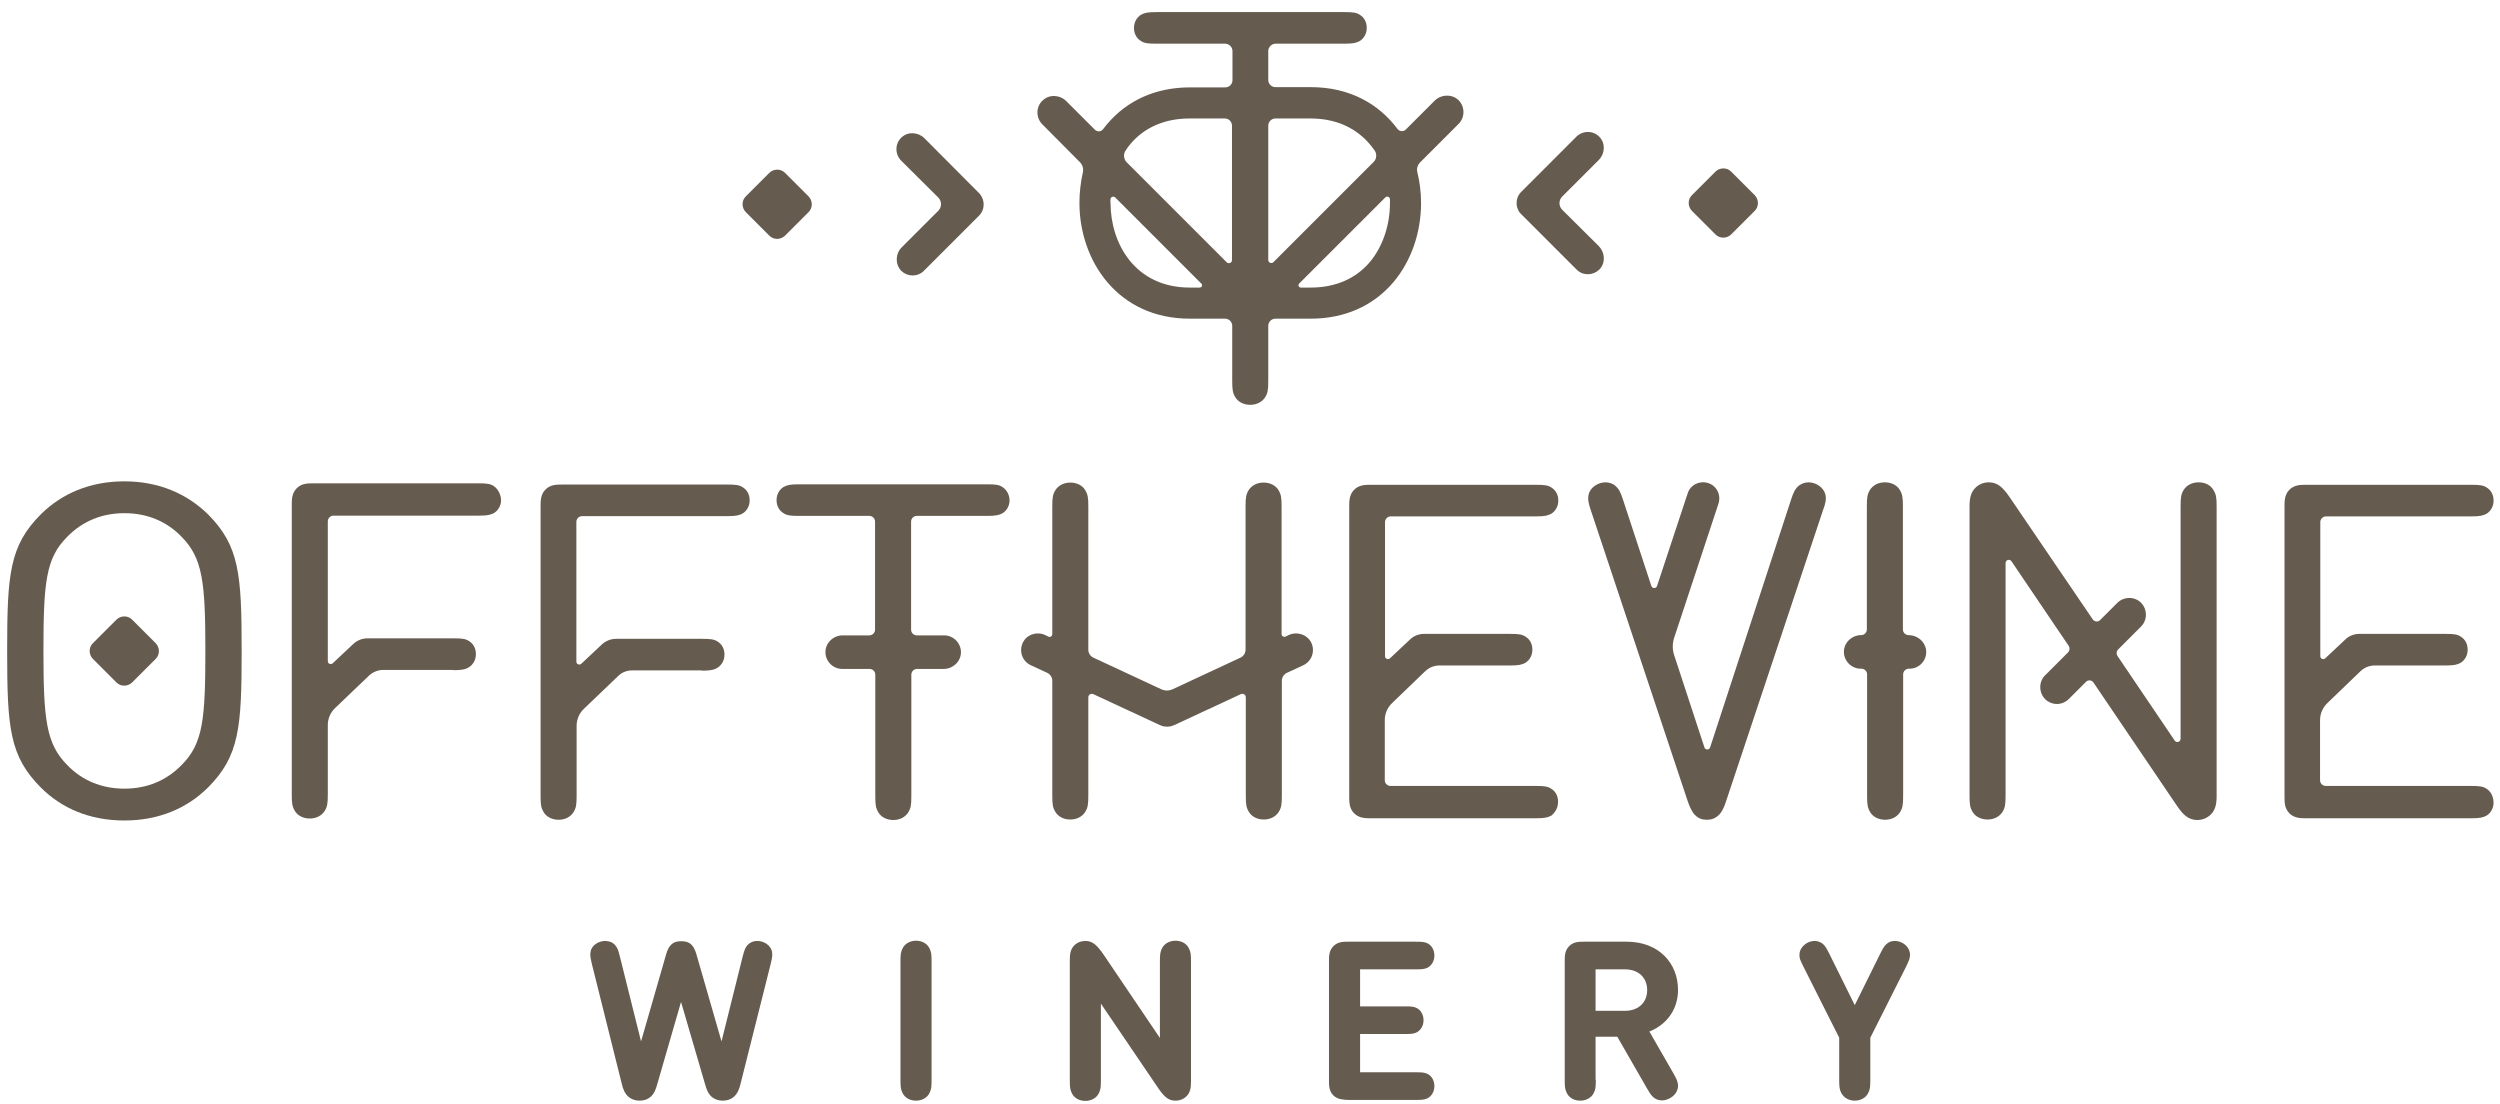
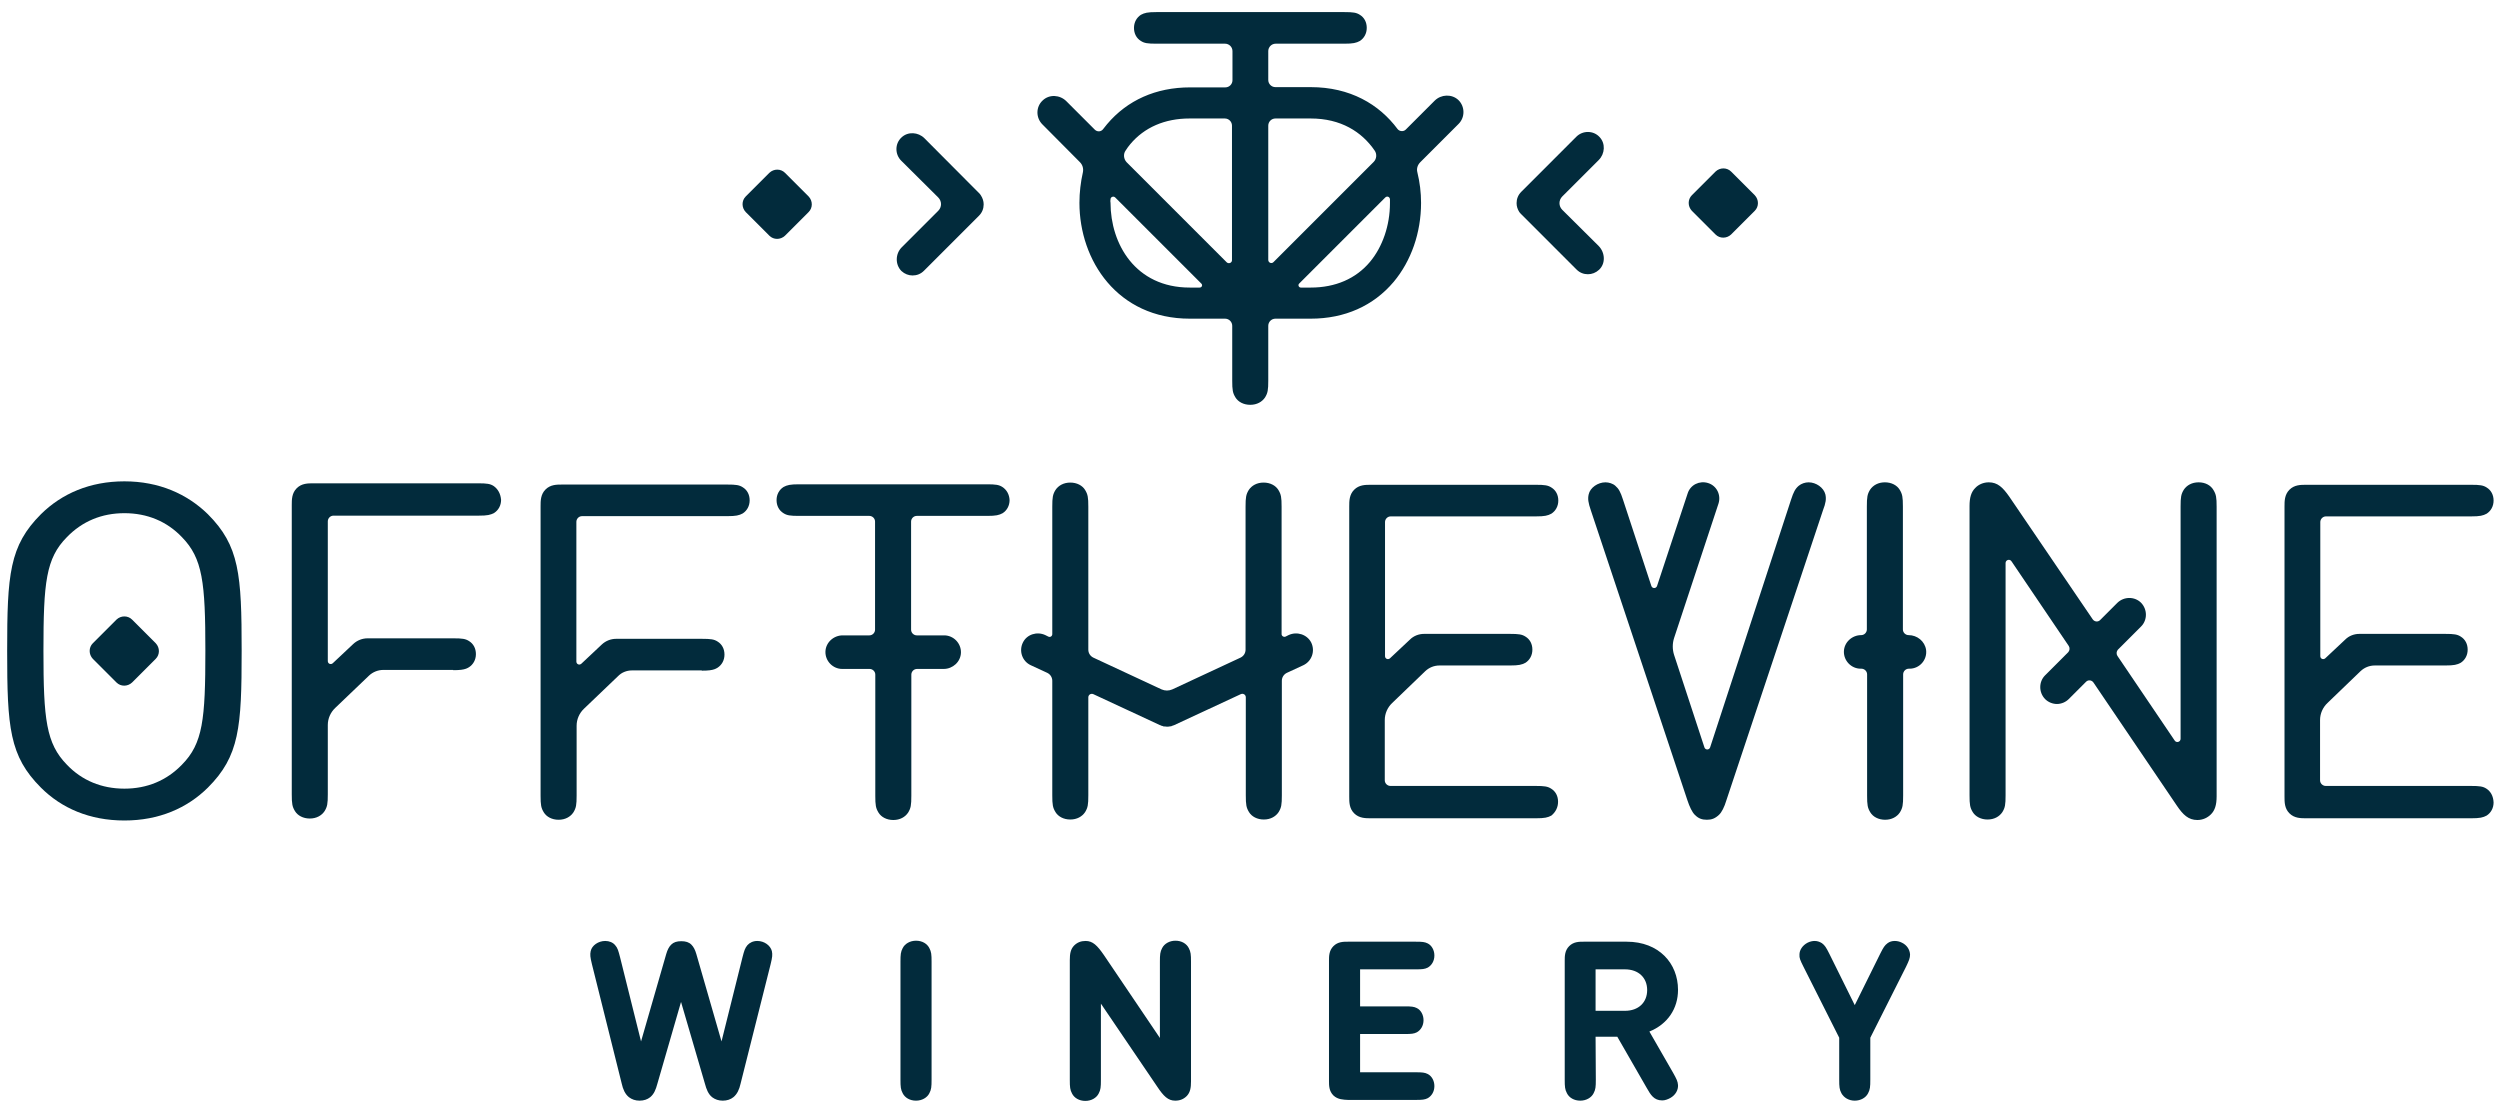
<svg xmlns="http://www.w3.org/2000/svg" version="1.1" id="Layer_1" x="0px" y="0px" viewBox="0 0 1012.8 447.2" style="enable-background:new 0 0 1012.8 447.2;" xml:space="preserve">
  <style type="text/css">
- 	.st0{fill:#655B4F;}
- 	.st1{fill:#9A7745;}
- 	.st2{fill:#373D42;stroke:#373D42;stroke-width:1.5;stroke-linecap:round;stroke-linejoin:round;stroke-miterlimit:10;}
- 	.st3{fill:#373D42;}
- 	.st4{fill:#006C87;}
+ 	.st0{fill:#022B3C;}
</style>
  <path class="st0" d="M380.1,80c1.5,1.5,1.5,3.9,0,5.4l-14.8,14.8c-2.6,2.6-2.7,7-0.1,9.6c1.3,1.2,2.9,1.8,4.5,1.8  c1.7,0,3.3-0.6,4.6-1.9l22.3-22.3c1.3-1.3,1.9-2.9,1.9-4.6c0-1.3-0.4-2.5-1.1-3.6c-0.2-0.4-0.5-0.7-0.8-1L374.5,56  c-2.5-2.5-6.7-2.8-9.3-0.3c-2.7,2.5-2.7,6.8-0.1,9.4L380.1,80z" />
  <path class="st0" d="M616.4,86.9l22.3,22.3c1.3,1.3,2.9,1.9,4.6,1.9c1.6,0,3.2-0.6,4.5-1.8c2.7-2.5,2.5-6.9-0.1-9.6L632.9,85  c-1.5-1.5-1.5-3.9,0-5.4l14.8-14.8c2.5-2.5,2.8-6.7,0.3-9.3c-2.5-2.7-6.8-2.7-9.4-0.1l-22.3,22.3c-1.3,1.3-1.9,2.9-1.9,4.6  c0,1.3,0.4,2.5,1.1,3.6C615.8,86.2,616,86.6,616.4,86.9z" />
  <path class="st0" d="M311.7,95.5c1.7,1.7,4.5,1.7,6.3,0l9.6-9.6c1.7-1.7,1.7-4.5,0-6.3L318,70c-1.7-1.7-4.5-1.7-6.3,0l-9.6,9.6  c-1.7,1.7-1.7,4.5,0,6.3L311.7,95.5z" />
-   <path class="st0" d="M50.4,195c-14,0-25.4,5-33.8,13.3C3.8,221.1,2.9,232.7,2.9,263.7c0,31,0.9,42.6,13.7,55.4  c8.3,8.3,19.7,13.3,33.8,13.3c14,0,25.4-5,33.8-13.3c12.8-12.8,13.7-24.4,13.7-55.4c0-31-0.9-42.6-13.7-55.4  C75.8,200.1,64.4,195,50.4,195z M73.7,309.8c-6.2,6.4-14.1,9.7-23.3,9.7c-9.2,0-17.2-3.3-23.3-9.7c-8.4-8.6-9.5-18.3-9.5-46.1  c0-27.8,1-37.5,9.5-46.1c6.2-6.4,14.1-9.7,23.3-9.7c9.2,0,17.2,3.3,23.3,9.7c8.4,8.6,9.5,18.3,9.5,46.1  C83.2,291.5,82.2,301.2,73.7,309.8z" />
-   <path class="st0" d="M256,271.6h28.3v0.1c2.7,0,4.1-0.2,5.2-0.6c0.4-0.2,0.8-0.3,1.2-0.6c1.7-1.1,2.8-3,2.8-5.3s-1-4.2-2.8-5.3  c-1.4-0.9-2.7-1.1-6.3-1.1h-34.8c-2.1,0-4.2,0.8-5.8,2.3l-8.3,7.8c-0.8,0.7-2,0.2-2-0.9v-56.6c0-1.2,1-2.3,2.3-2.3h58.8  c3.6,0,4.8-0.3,6.3-1.1c1.7-1.1,2.8-3,2.8-5.3c0-2.3-1-4.2-2.8-5.3c-1.4-0.9-2.7-1.1-6.3-1.1h-66.8c-2.3,0-4.8,0-6.8,2  c-2,2-2,4.6-2,6.8v117.2c0,3.8,0.2,5,1.3,6.8c1.1,1.8,3.3,3,6,3c2.7,0,4.8-1.2,6-3c1.1-1.8,1.3-3,1.3-6.8V294c0-2.6,1.1-5.1,3-6.9  l13.7-13.1C251.7,272.5,253.8,271.6,256,271.6z" />
-   <path class="st0" d="M406.1,197.3c-1.4-0.9-2.7-1.1-6.3-1.1h-76.1c-3.6,0-4.8,0.3-6.3,1.1c-1.7,1.1-2.8,3-2.8,5.3  c0,2.3,1,4.2,2.8,5.3c1.4,0.9,2.7,1.1,6.3,1.1h28.5c1.2,0,2.3,1,2.3,2.3v43.8c0,1.2-1,2.3-2.3,2.3h-10.8c-3.7,0-6.9,2.9-7,6.6  c-0.1,3.8,3,7,6.8,7h11.1c1.2,0,2.3,1,2.3,2.3v49.1c0,3.8,0.2,5,1.3,6.8c1.1,1.8,3.3,3,6,3s4.8-1.2,6-3c1.1-1.8,1.3-3,1.3-6.8v-49.1  c0-1.2,1-2.3,2.3-2.3h10.8c3.7,0,6.9-2.9,7-6.6c0.1-3.8-3-7-6.8-7h-11.1c-1.2,0-2.3-1-2.3-2.3v-43.8c0-1.2,1-2.3,2.3-2.3h28.5  c3.6,0,4.8-0.3,6.3-1.1c1.7-1.1,2.8-3,2.8-5.3C408.9,200.3,407.8,198.4,406.1,197.3z" />
-   <path class="st0" d="M631.2,324.8c0-2.3-1-4.2-2.8-5.3c-1.4-0.9-2.7-1.1-6.3-1.1h-58.8c-1.2,0-2.3-1-2.3-2.3v-24.4  c0-2.6,1.1-5.1,3-6.9l13.4-12.9c1.6-1.5,3.6-2.3,5.8-2.3h28.5c3.6,0,4.8-0.3,6.3-1.1c1.7-1.1,2.8-3,2.8-5.3c0-2.3-1-4.2-2.8-5.3  c-1.4-0.9-2.7-1.1-6.3-1.1h-34.8c-2.1,0-4.2,0.8-5.7,2.3l-8.1,7.6c-0.8,0.7-2,0.2-2-0.9v-54.3c0-1.2,1-2.3,2.3-2.3h58.8  c3.6,0,4.8-0.3,6.3-1.1c1.7-1.1,2.8-3,2.8-5.3c0-2.3-1-4.2-2.8-5.3c-1.4-0.9-2.7-1.1-6.3-1.1h-66.8c-2.3,0-4.8,0-6.8,2  c-2,2-2,4.6-2,6.8v117.5c0,2.3,0,4.8,2,6.8s4.6,2,6.8,2h66.8c3.6,0,4.8-0.3,6.3-1.1C630.2,329,631.2,327.1,631.2,324.8z" />
-   <path class="st0" d="M739.5,200.3c-0.7-2.8-3.8-4.9-6.8-4.9c-1.4,0-2.9,0.5-4,1.4c-1.4,1.2-2.1,2.5-3.1,5.6l-32.8,100.4  c-0.4,1.1-1.9,1.1-2.3,0l-12.3-37.5c-0.7-2.2-0.7-4.6,0-6.8l18-54.5c1.1-3.5-0.7-7.2-4.2-8.3c-3.5-1.1-7.2,0.7-8.3,4.2l-12.4,37.5  c-0.4,1.1-1.9,1.1-2.3,0l-11.5-35c-1-3.1-1.7-4.4-3.1-5.6c-1-0.9-2.6-1.4-4-1.4c-3,0-6.2,2.1-6.8,4.9c-0.4,1.8-0.2,3.3,0.9,6.5  l39.1,117.4c0.9,2.7,1.9,4.8,3,5.9c1.5,1.5,2.9,2,4.9,2c1.9,0,3.3-0.5,4.9-2c1.1-1,2.2-3.2,3-5.9l39.1-117.4  C739.7,203.7,739.9,202.1,739.5,200.3z" />
-   <path class="st0" d="M890.7,195.4c-2.7,0-4.8,1.2-6,3c-1.1,1.8-1.3,3-1.3,6.8v94.1c0,1.3-1.7,1.8-2.4,0.7l-23.2-34.3  c-0.5-0.8-0.4-1.8,0.2-2.5l9.4-9.4c2.6-2.6,2.6-6.9,0-9.6c-2.6-2.6-6.9-2.6-9.6,0l-7,7c-0.9,0.9-2.3,0.7-3-0.3L814,201.2  c-2.6-3.7-4.7-5.8-8.3-5.8c-2.2,0-4.2,0.9-5.5,2.3c-1.6,1.6-2.3,3.8-2.3,7.3v117.2c0,3.8,0.2,5,1.3,6.8c1.1,1.8,3.3,3,6,3  c2.7,0,4.8-1.2,6-3c1.1-1.8,1.3-3,1.3-6.8v-94.1c0-1.3,1.7-1.8,2.4-0.7l23.2,34.3c0.5,0.8,0.4,1.8-0.2,2.5l-9.4,9.4  c-2.6,2.6-2.6,6.9,0,9.6c1.3,1.3,3.1,2,4.8,2s3.5-0.7,4.8-2l7-7c0.9-0.9,2.3-0.7,3,0.3l33.8,49.9c2.5,3.7,4.7,5.8,8.3,5.8  c2.2,0,4.1-0.9,5.5-2.3c1.6-1.6,2.3-3.8,2.3-7.3V205.3c0-3.8-0.2-5-1.3-6.8C895.6,196.6,893.4,195.4,890.7,195.4z" />
-   <path class="st0" d="M200,196.9c-1.4-0.9-2.7-1.1-6.3-1.1H127c-2.3,0-4.8,0-6.8,2c-2,2-2,4.6-2,6.8v117.2c0,3.8,0.2,5,1.3,6.8  c1.1,1.8,3.3,3,6,3c2.7,0,4.8-1.2,6-3c1.1-1.8,1.3-3,1.3-6.8v-28.1c0-2.6,1.1-5.1,3-6.9l13.7-13.1c1.6-1.5,3.7-2.3,5.8-2.3h28.3v0.1  c2.7,0,4.1-0.2,5.2-0.6c0.4-0.2,0.8-0.3,1.2-0.6c1.7-1.1,2.8-3,2.8-5.3c0-2.3-1-4.2-2.8-5.3c-1.4-0.9-2.7-1.1-6.3-1.1h-34.8  c-2.1,0-4.2,0.8-5.8,2.3l-8.3,7.8c-0.8,0.7-2,0.2-2-0.9v-56.6c0-1.2,1-2.3,2.3-2.3h58.8c3.6,0,4.8-0.3,6.3-1.1  c1.7-1.1,2.8-3,2.8-5.3C202.8,200,201.7,198.1,200,196.9z" />
-   <path class="st0" d="M1007.3,319.5c-1.4-0.9-2.7-1.1-6.3-1.1h-58.8c-1.2,0-2.3-1-2.3-2.3v-24.4c0-2.6,1.1-5.1,3-6.9l13.4-12.9  c1.6-1.5,3.6-2.3,5.8-2.3h28.5c3.6,0,4.8-0.3,6.3-1.1c1.7-1.1,2.8-3,2.8-5.3c0-2.3-1-4.2-2.8-5.3c-1.4-0.9-2.7-1.1-6.3-1.1h-34.8  c-2.1,0-4.2,0.8-5.7,2.3l-8.1,7.6c-0.8,0.7-2,0.2-2-0.9v-54.3c0-1.2,1-2.3,2.3-2.3h58.8c3.6,0,4.8-0.3,6.3-1.1  c1.7-1.1,2.8-3,2.8-5.3c0-2.3-1-4.2-2.8-5.3c-1.4-0.9-2.7-1.1-6.3-1.1h-66.8c-2.3,0-4.8,0-6.8,2c-2,2-2,4.6-2,6.8v117.5  c0,2.3,0,4.8,2,6.8c2,2,4.6,2,6.8,2h66.8c3.6,0,4.8-0.3,6.3-1.1c1.7-1.1,2.8-3,2.8-5.3C1010.1,322.5,1009,320.6,1007.3,319.5z" />
-   <path class="st0" d="M522,257.3l-1.2,0.6c-0.7,0.3-1.6-0.2-1.6-1v-51.6c0-3.8-0.2-5-1.3-6.8c-1.1-1.8-3.3-3-6-3c-2.7,0-4.8,1.2-6,3  c-1.1,1.8-1.3,3-1.3,6.8v57.9c0,1.4-0.8,2.6-2,3.2l-27.7,12.9c-1.4,0.6-2.9,0.6-4.3,0l-27.7-12.9c-1.2-0.6-2-1.8-2-3.2v-57.9  c0-3.8-0.2-5-1.3-6.8c-1.1-1.8-3.3-3-6-3c-2.7,0-4.8,1.2-6,3c-1.1,1.8-1.3,3-1.3,6.8v51.6c0,0.8-0.8,1.4-1.6,1l-1.2-0.6  c-3.4-1.6-7.5-0.3-9.1,3c-1.7,3.4-0.3,7.6,3.2,9.2l6.7,3.1c1.2,0.6,2,1.8,2,3.2v46.4c0,3.8,0.2,5,1.3,6.8c1.1,1.8,3.3,3,6,3  c2.7,0,4.8-1.2,6-3c1.1-1.8,1.3-3,1.3-6.8v-39.7c0-1,1-1.7,2-1.3l27.1,12.6c0,0,0,0,0.1,0c0.1,0,0.1,0.1,0.2,0.1  c0.2,0.1,0.4,0.2,0.6,0.2c0.1,0,0.2,0,0.2,0.1c0.2,0.1,0.4,0.1,0.6,0.1c0.1,0,0.2,0,0.2,0c0.3,0,0.6,0.1,0.9,0.1l0,0c0,0,0,0,0,0  c0.3,0,0.6,0,0.9-0.1c0.1,0,0.2,0,0.2,0c0.2,0,0.4-0.1,0.6-0.1c0.1,0,0.2,0,0.2-0.1c0.2-0.1,0.4-0.1,0.6-0.2c0.1,0,0.1,0,0.2-0.1  c0,0,0,0,0.1,0l27.1-12.6c0.9-0.4,2,0.2,2,1.3v39.7c0,3.8,0.2,5,1.3,6.8c1.1,1.8,3.3,3,6,3c2.7,0,4.8-1.2,6-3c1.1-1.8,1.3-3,1.3-6.8  v-46.4c0-1.4,0.8-2.6,2-3.2l6.7-3.1c3.4-1.6,4.9-5.7,3.2-9.2C529.5,257,525.4,255.7,522,257.3z" />
+   <path class="st0" d="M50.4,195c-14,0-25.4,5-33.8,13.3C3.8,221.1,2.9,232.7,2.9,263.7s0.9,42.6,13.7,55.4  c8.3,8.3,19.7,13.3,33.8,13.3c14,0,25.4-5,33.8-13.3c12.8-12.8,13.7-24.4,13.7-55.4s-0.9-42.6-13.7-55.4  C75.8,200.1,64.4,195,50.4,195z M73.7,309.8c-6.2,6.4-14.1,9.7-23.3,9.7s-17.2-3.3-23.3-9.7c-8.4-8.6-9.5-18.3-9.5-46.1  s1-37.5,9.5-46.1c6.2-6.4,14.1-9.7,23.3-9.7s17.2,3.3,23.3,9.7c8.4,8.6,9.5,18.3,9.5,46.1S82.2,301.2,73.7,309.8z" />
+   <path class="st0" d="M256,271.6h28.3v0.1c2.7,0,4.1-0.2,5.2-0.6c0.4-0.2,0.8-0.3,1.2-0.6c1.7-1.1,2.8-3,2.8-5.3s-1-4.2-2.8-5.3  c-1.4-0.9-2.7-1.1-6.3-1.1h-34.8c-2.1,0-4.2,0.8-5.8,2.3l-8.3,7.8c-0.8,0.7-2,0.2-2-0.9v-56.6c0-1.2,1-2.3,2.3-2.3h58.8  c3.6,0,4.8-0.3,6.3-1.1c1.7-1.1,2.8-3,2.8-5.3s-1-4.2-2.8-5.3c-1.4-0.9-2.7-1.1-6.3-1.1h-66.8c-2.3,0-4.8,0-6.8,2s-2,4.6-2,6.8  v117.2c0,3.8,0.2,5,1.3,6.8s3.3,3,6,3s4.8-1.2,6-3c1.1-1.8,1.3-3,1.3-6.8V294c0-2.6,1.1-5.1,3-6.9l13.7-13.1  C251.7,272.5,253.8,271.6,256,271.6z" />
+   <path class="st0" d="M406.1,197.3c-1.4-0.9-2.7-1.1-6.3-1.1h-76.1c-3.6,0-4.8,0.3-6.3,1.1c-1.7,1.1-2.8,3-2.8,5.3s1,4.2,2.8,5.3  c1.4,0.9,2.7,1.1,6.3,1.1h28.5c1.2,0,2.3,1,2.3,2.3v43.8c0,1.2-1,2.3-2.3,2.3h-10.8c-3.7,0-6.9,2.9-7,6.6c-0.1,3.8,3,7,6.8,7h11.1  c1.2,0,2.3,1,2.3,2.3v49.1c0,3.8,0.2,5,1.3,6.8c1.1,1.8,3.3,3,6,3s4.8-1.2,6-3c1.1-1.8,1.3-3,1.3-6.8v-49.1c0-1.2,1-2.3,2.3-2.3  h10.8c3.7,0,6.9-2.9,7-6.6c0.1-3.8-3-7-6.8-7h-11.1c-1.2,0-2.3-1-2.3-2.3v-43.8c0-1.2,1-2.3,2.3-2.3h28.5c3.6,0,4.8-0.3,6.3-1.1  c1.7-1.1,2.8-3,2.8-5.3C408.9,200.3,407.8,198.4,406.1,197.3z" />
+   <path class="st0" d="M631.2,324.8c0-2.3-1-4.2-2.8-5.3c-1.4-0.9-2.7-1.1-6.3-1.1h-58.8c-1.2,0-2.3-1-2.3-2.3v-24.4  c0-2.6,1.1-5.1,3-6.9l13.4-12.9c1.6-1.5,3.6-2.3,5.8-2.3h28.5c3.6,0,4.8-0.3,6.3-1.1c1.7-1.1,2.8-3,2.8-5.3s-1-4.2-2.8-5.3  c-1.4-0.9-2.7-1.1-6.3-1.1h-34.8c-2.1,0-4.2,0.8-5.7,2.3l-8.1,7.6c-0.8,0.7-2,0.2-2-0.9v-54.3c0-1.2,1-2.3,2.3-2.3h58.8  c3.6,0,4.8-0.3,6.3-1.1c1.7-1.1,2.8-3,2.8-5.3s-1-4.2-2.8-5.3c-1.4-0.9-2.7-1.1-6.3-1.1h-66.8c-2.3,0-4.8,0-6.8,2s-2,4.6-2,6.8  v117.5c0,2.3,0,4.8,2,6.8s4.6,2,6.8,2h66.8c3.6,0,4.8-0.3,6.3-1.1C630.2,329,631.2,327.1,631.2,324.8z" />
+   <path class="st0" d="M739.5,200.3c-0.7-2.8-3.8-4.9-6.8-4.9c-1.4,0-2.9,0.5-4,1.4c-1.4,1.2-2.1,2.5-3.1,5.6l-32.8,100.4  c-0.4,1.1-1.9,1.1-2.3,0l-12.3-37.5c-0.7-2.2-0.7-4.6,0-6.8l18-54.5c1.1-3.5-0.7-7.2-4.2-8.3s-7.2,0.7-8.3,4.2l-12.4,37.5  c-0.4,1.1-1.9,1.1-2.3,0l-11.5-35c-1-3.1-1.7-4.4-3.1-5.6c-1-0.9-2.6-1.4-4-1.4c-3,0-6.2,2.1-6.8,4.9c-0.4,1.8-0.2,3.3,0.9,6.5  l39.1,117.4c0.9,2.7,1.9,4.8,3,5.9c1.5,1.5,2.9,2,4.9,2c1.9,0,3.3-0.5,4.9-2c1.1-1,2.2-3.2,3-5.9l39.1-117.4  C739.7,203.7,739.9,202.1,739.5,200.3z" />
+   <path class="st0" d="M890.7,195.4c-2.7,0-4.8,1.2-6,3c-1.1,1.8-1.3,3-1.3,6.8v94.1c0,1.3-1.7,1.8-2.4,0.7l-23.2-34.3  c-0.5-0.8-0.4-1.8,0.2-2.5l9.4-9.4c2.6-2.6,2.6-6.9,0-9.6c-2.6-2.6-6.9-2.6-9.6,0l-7,7c-0.9,0.9-2.3,0.7-3-0.3L814,201.2  c-2.6-3.7-4.7-5.8-8.3-5.8c-2.2,0-4.2,0.9-5.5,2.3c-1.6,1.6-2.3,3.8-2.3,7.3v117.2c0,3.8,0.2,5,1.3,6.8s3.3,3,6,3s4.8-1.2,6-3  c1.1-1.8,1.3-3,1.3-6.8v-94.1c0-1.3,1.7-1.8,2.4-0.7l23.2,34.3c0.5,0.8,0.4,1.8-0.2,2.5l-9.4,9.4c-2.6,2.6-2.6,6.9,0,9.6  c1.3,1.3,3.1,2,4.8,2s3.5-0.7,4.8-2l7-7c0.9-0.9,2.3-0.7,3,0.3l33.8,49.9c2.5,3.7,4.7,5.8,8.3,5.8c2.2,0,4.1-0.9,5.5-2.3  c1.6-1.6,2.3-3.8,2.3-7.3V205.3c0-3.8-0.2-5-1.3-6.8C895.6,196.6,893.4,195.4,890.7,195.4z" />
+   <path class="st0" d="M200,196.9c-1.4-0.9-2.7-1.1-6.3-1.1H127c-2.3,0-4.8,0-6.8,2s-2,4.6-2,6.8v117.2c0,3.8,0.2,5,1.3,6.8  c1.1,1.8,3.3,3,6,3s4.8-1.2,6-3c1.1-1.8,1.3-3,1.3-6.8v-28.1c0-2.6,1.1-5.1,3-6.9l13.7-13.1c1.6-1.5,3.7-2.3,5.8-2.3h28.3v0.1  c2.7,0,4.1-0.2,5.2-0.6c0.4-0.2,0.8-0.3,1.2-0.6c1.7-1.1,2.8-3,2.8-5.3s-1-4.2-2.8-5.3c-1.4-0.9-2.7-1.1-6.3-1.1h-34.8  c-2.1,0-4.2,0.8-5.8,2.3l-8.3,7.8c-0.8,0.7-2,0.2-2-0.9v-56.6c0-1.2,1-2.3,2.3-2.3h58.8c3.6,0,4.8-0.3,6.3-1.1  c1.7-1.1,2.8-3,2.8-5.3C202.8,200,201.7,198.1,200,196.9z" />
+   <path class="st0" d="M1007.3,319.5c-1.4-0.9-2.7-1.1-6.3-1.1h-58.8c-1.2,0-2.3-1-2.3-2.3v-24.4c0-2.6,1.1-5.1,3-6.9l13.4-12.9  c1.6-1.5,3.6-2.3,5.8-2.3h28.5c3.6,0,4.8-0.3,6.3-1.1c1.7-1.1,2.8-3,2.8-5.3s-1-4.2-2.8-5.3c-1.4-0.9-2.7-1.1-6.3-1.1h-34.8  c-2.1,0-4.2,0.8-5.7,2.3l-8.1,7.6c-0.8,0.7-2,0.2-2-0.9v-54.3c0-1.2,1-2.3,2.3-2.3h58.8c3.6,0,4.8-0.3,6.3-1.1  c1.7-1.1,2.8-3,2.8-5.3s-1-4.2-2.8-5.3c-1.4-0.9-2.7-1.1-6.3-1.1h-66.8c-2.3,0-4.8,0-6.8,2s-2,4.6-2,6.8v117.5c0,2.3,0,4.8,2,6.8  s4.6,2,6.8,2h66.8c3.6,0,4.8-0.3,6.3-1.1c1.7-1.1,2.8-3,2.8-5.3C1010.1,322.5,1009,320.6,1007.3,319.5z" />
+   <path class="st0" d="M522,257.3l-1.2,0.6c-0.7,0.3-1.6-0.2-1.6-1v-51.6c0-3.8-0.2-5-1.3-6.8s-3.3-3-6-3s-4.8,1.2-6,3  c-1.1,1.8-1.3,3-1.3,6.8v57.9c0,1.4-0.8,2.6-2,3.2l-27.7,12.9c-1.4,0.6-2.9,0.6-4.3,0l-27.7-12.9c-1.2-0.6-2-1.8-2-3.2v-57.9  c0-3.8-0.2-5-1.3-6.8c-1.1-1.8-3.3-3-6-3s-4.8,1.2-6,3c-1.1,1.8-1.3,3-1.3,6.8v51.6c0,0.8-0.8,1.4-1.6,1l-1.2-0.6  c-3.4-1.6-7.5-0.3-9.1,3c-1.7,3.4-0.3,7.6,3.2,9.2l6.7,3.1c1.2,0.6,2,1.8,2,3.2v46.4c0,3.8,0.2,5,1.3,6.8c1.1,1.8,3.3,3,6,3  s4.8-1.2,6-3c1.1-1.8,1.3-3,1.3-6.8v-39.7c0-1,1-1.7,2-1.3l27.1,12.6c0,0,0,0,0.1,0s0.1,0.1,0.2,0.1c0.2,0.1,0.4,0.2,0.6,0.2  c0.1,0,0.2,0,0.2,0.1c0.2,0.1,0.4,0.1,0.6,0.1c0.1,0,0.2,0,0.2,0c0.3,0,0.6,0.1,0.9,0.1l0,0l0,0c0.3,0,0.6,0,0.9-0.1  c0.1,0,0.2,0,0.2,0c0.2,0,0.4-0.1,0.6-0.1c0.1,0,0.2,0,0.2-0.1c0.2-0.1,0.4-0.1,0.6-0.2c0.1,0,0.1,0,0.2-0.1c0,0,0,0,0.1,0  l27.1-12.6c0.9-0.4,2,0.2,2,1.3v39.7c0,3.8,0.2,5,1.3,6.8c1.1,1.8,3.3,3,6,3s4.8-1.2,6-3c1.1-1.8,1.3-3,1.3-6.8v-46.4  c0-1.4,0.8-2.6,2-3.2l6.7-3.1c3.4-1.6,4.9-5.7,3.2-9.2C529.5,257,525.4,255.7,522,257.3z" />
  <path class="st0" d="M695,95c1.7,1.7,4.5,1.7,6.3,0l9.6-9.6c1.7-1.7,1.7-4.5,0-6.3l-9.6-9.6c-1.7-1.7-4.5-1.7-6.3,0l-9.6,9.6  c-1.7,1.7-1.7,4.5,0,6.3L695,95z" />
  <path class="st0" d="M53.5,251c-1.7-1.7-4.5-1.7-6.3,0l-9.6,9.6c-1.7,1.7-1.7,4.5,0,6.3l9.6,9.6c1.7,1.7,4.5,1.7,6.3,0l9.6-9.6  c1.7-1.7,1.7-4.5,0-6.3L53.5,251z" />
-   <path class="st0" d="M773.2,257.3c-1.2,0-2.3-1-2.3-2.3v-49.8c0-3.8-0.2-5-1.3-6.8c-1.1-1.8-3.3-3-6-3c-2.7,0-4.8,1.2-6,3  c-1.1,1.8-1.3,3-1.3,6.8v49.8c0,1.2-1,2.3-2.3,2.3h0c-3.7,0-6.9,2.9-7,6.6c-0.1,3.8,3,7,6.8,7h0.3c1.2,0,2.3,1,2.3,2.3v49.1  c0,3.8,0.2,5,1.3,6.8c1.1,1.8,3.3,3,6,3c2.7,0,4.8-1.2,6-3c1.1-1.8,1.3-3,1.3-6.8v-49.1c0-1.2,1-2.3,2.3-2.3h0.3  c4,0,7.2-3.5,6.7-7.6C779.8,259.8,776.7,257.3,773.2,257.3z" />
-   <path class="st0" d="M437.5,65.7c1.1,1.1,1.5,2.6,1.2,4.1c-0.9,4-1.4,8.2-1.4,12.4c0,23.3,15.4,46.9,44.7,46.9h14.3  c1.6,0,2.9,1.3,2.9,2.9v22.2c0,3.8,0.2,5,1.3,6.8c1.1,1.8,3.3,3,6,3c2.7,0,4.8-1.2,6-3c1.1-1.8,1.3-3,1.3-6.8v-22.2  c0-1.6,1.3-2.9,2.9-2.9H531c13.8,0,25.4-5.2,33.6-14.9c7.1-8.5,11.1-19.9,11.1-32c0-4.2-0.5-8.3-1.5-12.4c-0.4-1.5,0.1-3,1.2-4.1  l15.5-15.5c2.7-2.7,2.6-7.1-0.1-9.7c-2.7-2.5-7-2.3-9.6,0.3l-11.7,11.7c-0.9,0.9-2.5,0.8-3.3-0.2c-7.5-10.1-19.3-17-35.2-17h-14.3  c-1.6,0-2.9-1.3-2.9-2.9V20.7c0-1.6,1.3-3,3-3h27.8c3.6,0,4.8-0.3,6.3-1.1c1.7-1.1,2.8-3,2.8-5.3c0-2.3-1-4.2-2.8-5.3  c-1.4-0.9-2.7-1.1-6.3-1.1h-76.1c-3.6,0-4.8,0.3-6.3,1.1c-1.7,1.1-2.8,3-2.8,5.3c0,2.3,1,4.2,2.8,5.3c1.4,0.9,2.7,1.1,6.3,1.1h27.8  c1.6,0,3,1.3,3,3v11.8c0,1.6-1.3,2.9-2.9,2.9h-14.3c-13.8,0-25.4,5.2-33.6,14.9c-0.5,0.7-1.1,1.3-1.6,2c-0.8,1.1-2.3,1.2-3.3,0.3  l-11.6-11.6c-2.6-2.6-6.9-2.9-9.6-0.3c-2.8,2.6-2.8,7-0.1,9.7L437.5,65.7z M563.1,80.7c0,0.5,0,1,0,1.6c0,9-3,17.7-8.1,23.8  c-5.7,6.8-14,10.4-24,10.4h-4c-0.8,0-1.3-1-0.7-1.6L561.2,80C561.9,79.3,563,79.7,563.1,80.7z M513.8,50.9c0-1.6,1.3-2.9,2.9-2.9  H531c12.2,0,20.7,5.4,25.9,13c1,1.4,0.8,3.4-0.4,4.6l-40.6,40.6c-0.8,0.8-2.1,0.2-2.1-0.9V50.9z M456,61c0.6-0.9,1.2-1.8,1.9-2.6  c5.7-6.8,14-10.4,24-10.4h14.3c1.6,0,2.9,1.3,2.9,2.9v54.5c0,1.1-1.3,1.6-2.1,0.9l-40.6-40.6C455.2,64.4,455,62.4,456,61z   M449.9,80.7c0-0.9,1.2-1.4,1.9-0.7l34.9,34.9c0.6,0.6,0.2,1.6-0.7,1.6h-4c-22.1,0-32.1-17.8-32.1-34.3  C449.8,81.7,449.8,81.2,449.9,80.7z" />
+   <path class="st0" d="M773.2,257.3c-1.2,0-2.3-1-2.3-2.3v-49.8c0-3.8-0.2-5-1.3-6.8s-3.3-3-6-3s-4.8,1.2-6,3c-1.1,1.8-1.3,3-1.3,6.8  V255c0,1.2-1,2.3-2.3,2.3l0,0c-3.7,0-6.9,2.9-7,6.6c-0.1,3.8,3,7,6.8,7h0.3c1.2,0,2.3,1,2.3,2.3v49.1c0,3.8,0.2,5,1.3,6.8s3.3,3,6,3  s4.8-1.2,6-3c1.1-1.8,1.3-3,1.3-6.8v-49.1c0-1.2,1-2.3,2.3-2.3h0.3c4,0,7.2-3.5,6.7-7.6C779.8,259.8,776.7,257.3,773.2,257.3z" />
+   <path class="st0" d="M437.5,65.7c1.1,1.1,1.5,2.6,1.2,4.1c-0.9,4-1.4,8.2-1.4,12.4c0,23.3,15.4,46.9,44.7,46.9h14.3  c1.6,0,2.9,1.3,2.9,2.9v22.2c0,3.8,0.2,5,1.3,6.8c1.1,1.8,3.3,3,6,3s4.8-1.2,6-3c1.1-1.8,1.3-3,1.3-6.8V132c0-1.6,1.3-2.9,2.9-2.9  H531c13.8,0,25.4-5.2,33.6-14.9c7.1-8.5,11.1-19.9,11.1-32c0-4.2-0.5-8.3-1.5-12.4c-0.4-1.5,0.1-3,1.2-4.1l15.5-15.5  c2.7-2.7,2.6-7.1-0.1-9.7c-2.7-2.5-7-2.3-9.6,0.3l-11.7,11.7c-0.9,0.9-2.5,0.8-3.3-0.2c-7.5-10.1-19.3-17-35.2-17h-14.3  c-1.6,0-2.9-1.3-2.9-2.9V20.7c0-1.6,1.3-3,3-3h27.8c3.6,0,4.8-0.3,6.3-1.1c1.7-1.1,2.8-3,2.8-5.3s-1-4.2-2.8-5.3  c-1.4-0.9-2.7-1.1-6.3-1.1h-76.1c-3.6,0-4.8,0.3-6.3,1.1c-1.7,1.1-2.8,3-2.8,5.3s1,4.2,2.8,5.3c1.4,0.9,2.7,1.1,6.3,1.1h27.8  c1.6,0,3,1.3,3,3v11.8c0,1.6-1.3,2.9-2.9,2.9h-14.3c-13.8,0-25.4,5.2-33.6,14.9c-0.5,0.7-1.1,1.3-1.6,2c-0.8,1.1-2.3,1.2-3.3,0.3  L432,41c-2.6-2.6-6.9-2.9-9.6-0.3c-2.8,2.6-2.8,7-0.1,9.7L437.5,65.7z M563.1,80.7c0,0.5,0,1,0,1.6c0,9-3,17.7-8.1,23.8  c-5.7,6.8-14,10.4-24,10.4h-4c-0.8,0-1.3-1-0.7-1.6L561.2,80C561.9,79.3,563,79.7,563.1,80.7z M513.8,50.9c0-1.6,1.3-2.9,2.9-2.9  H531c12.2,0,20.7,5.4,25.9,13c1,1.4,0.8,3.4-0.4,4.6l-40.6,40.6c-0.8,0.8-2.1,0.2-2.1-0.9L513.8,50.9L513.8,50.9z M456,61  c0.6-0.9,1.2-1.8,1.9-2.6c5.7-6.8,14-10.4,24-10.4h14.3c1.6,0,2.9,1.3,2.9,2.9v54.5c0,1.1-1.3,1.6-2.1,0.9l-40.6-40.6  C455.2,64.4,455,62.4,456,61z M449.9,80.7c0-0.9,1.2-1.4,1.9-0.7l34.9,34.9c0.6,0.6,0.2,1.6-0.7,1.6h-4c-22.1,0-32.1-17.8-32.1-34.3  C449.8,81.7,449.8,81.2,449.9,80.7z" />
  <g>
    <path class="st0" d="M266.3,439.1c-0.6,2.2-1.3,4.1-2.9,5.4c-1.1,0.9-2.6,1.4-4.3,1.4s-3.1-0.5-4.3-1.4c-1.6-1.3-2.4-3.2-2.9-5.4   l-12.1-48.5c-0.7-2.9-0.8-3.8-0.5-5.3c0.5-2.3,3.1-4.1,5.9-4.1c1.6,0,3.1,0.6,4,1.7c1,1.1,1.3,2.2,2,4.9l8.5,34.1l10.2-35.4   c0.5-1.7,1.1-2.9,2-3.8c1-1,2.3-1.4,4.1-1.4c1.8,0,3.1,0.4,4.1,1.4c0.9,0.9,1.5,2.1,2,3.8l10.2,35.4l8.5-34.1c0.7-2.7,1-3.7,2-4.9   c0.9-1,2.3-1.7,4-1.7c2.8,0,5.3,1.8,5.9,4.1c0.3,1.5,0.2,2.4-0.5,5.3L300,439.1c-0.5,2.2-1.3,4.1-2.9,5.4c-1.1,0.9-2.6,1.4-4.3,1.4   c-1.7,0-3.1-0.5-4.3-1.4c-1.6-1.3-2.3-3.2-2.9-5.4l-9.7-33.2L266.3,439.1z" />
    <path class="st0" d="M377.4,437.4c0,2.9-0.1,4-0.9,5.5c-0.9,1.8-3,3-5.4,3c-2.5,0-4.5-1.2-5.4-3c-0.8-1.5-0.9-2.6-0.9-5.5v-47.8   c0-2.9,0.1-4,0.9-5.5c0.9-1.8,3-3,5.4-3c2.5,0,4.5,1.2,5.4,3c0.8,1.5,0.9,2.6,0.9,5.5V437.4z" />
-     <path class="st0" d="M482.5,438.1c0,2.6-0.3,4.4-1.7,5.9c-1.3,1.3-2.8,1.9-4.7,1.9c-2.9,0-4.7-1.8-7.3-5.7l-22.8-33.6v30.9   c0,2.9-0.1,4-0.9,5.5c-0.9,1.8-3,3-5.4,3c-2.5,0-4.5-1.2-5.4-3c-0.8-1.5-0.9-2.6-0.9-5.5V389c0-2.6,0.3-4.4,1.7-5.9   c1.3-1.3,2.8-1.9,4.7-1.9c2.9,0,4.7,1.8,7.4,5.7l22.7,33.6v-30.9c0-2.9,0.1-4,0.9-5.5c0.9-1.8,3-3,5.4-3c2.5,0,4.5,1.2,5.4,3   c0.8,1.5,0.9,2.6,0.9,5.5V438.1z" />
-     <path class="st0" d="M540.2,443.8c-1.8-1.8-1.8-4-1.8-5.9v-48.7c0-1.8,0-4.1,1.8-5.9c1.8-1.8,4-1.8,5.9-1.8h27.4   c2.7,0,3.7,0.1,4.9,0.7c1.6,0.8,2.7,2.7,2.7,4.9c0,2.2-1.1,4-2.7,4.9c-1.2,0.6-2.2,0.7-4.9,0.7h-22.5v15h18.1   c2.7,0,3.7,0.1,4.9,0.7c1.6,0.8,2.7,2.7,2.7,4.9c0,2.2-1.1,4-2.7,4.9c-1.2,0.6-2.2,0.7-4.9,0.7h-18.1v15.5h22.5   c2.7,0,3.7,0.1,4.9,0.7c1.6,0.8,2.7,2.7,2.7,4.9c0,2.2-1.1,4-2.7,4.9c-1.2,0.6-2.2,0.7-4.9,0.7h-27.4   C544.3,445.5,542,445.5,540.2,443.8z" />
-     <path class="st0" d="M646.5,437.4c0,2.9-0.1,4-0.9,5.5c-0.9,1.8-3,3-5.4,3c-2.5,0-4.5-1.2-5.4-3c-0.8-1.5-0.9-2.6-0.9-5.5v-48.2   c0-1.8,0-4.1,1.8-5.9c1.8-1.8,4-1.8,5.9-1.8H659c13.1,0,20.8,8.8,20.8,19.5c0,7.6-4.2,13.9-11.6,16.9l9.6,16.7c1.4,2.5,1.9,3.5,2,5   c0.1,2-1,4-3.1,5.2c-1.1,0.6-2.2,1-3.3,1c-3.4,0-4.7-2.3-6.3-5.1l-11.9-20.7h-8.8V437.4z M658.3,409.5c5.5,0,9-3.4,9-8.4   c0-5-3.5-8.4-9-8.4h-11.9v16.8H658.3z" />
-     <path class="st0" d="M746,442.9c-0.8-1.5-0.9-2.6-0.9-5.5v-17l-14.5-28.8c-1.3-2.6-1.7-3.5-1.6-4.9c0-1.8,1.2-3.7,3.3-4.8   c1-0.5,2-0.7,2.9-0.7c1.1,0,2.1,0.4,2.9,0.9c1.2,0.9,1.7,1.7,3,4.3l10.3,20.8l10.3-20.8c1.3-2.6,1.8-3.4,3-4.3   c0.8-0.6,1.8-0.9,2.9-0.9c0.9,0,1.9,0.2,2.9,0.7c2.1,1,3.2,2.9,3.3,4.8c0,1.4-0.4,2.4-1.6,4.9l-14.5,28.8v17c0,2.9-0.1,4-0.9,5.5   c-0.9,1.8-3,3-5.4,3C749,445.9,747,444.7,746,442.9z" />
+     <path class="st0" d="M482.5,438.1c0,2.6-0.3,4.4-1.7,5.9c-1.3,1.3-2.8,1.9-4.7,1.9c-2.9,0-4.7-1.8-7.3-5.7L446,406.6v30.9   c0,2.9-0.1,4-0.9,5.5c-0.9,1.8-3,3-5.4,3c-2.5,0-4.5-1.2-5.4-3c-0.8-1.5-0.9-2.6-0.9-5.5V389c0-2.6,0.3-4.4,1.7-5.9   c1.3-1.3,2.8-1.9,4.7-1.9c2.9,0,4.7,1.8,7.4,5.7l22.7,33.6v-30.9c0-2.9,0.1-4,0.9-5.5c0.9-1.8,3-3,5.4-3c2.5,0,4.5,1.2,5.4,3   c0.8,1.5,0.9,2.6,0.9,5.5L482.5,438.1L482.5,438.1z" />
+     <path class="st0" d="M540.2,443.8c-1.8-1.8-1.8-4-1.8-5.9v-48.7c0-1.8,0-4.1,1.8-5.9s4-1.8,5.9-1.8h27.4c2.7,0,3.7,0.1,4.9,0.7   c1.6,0.8,2.7,2.7,2.7,4.9c0,2.2-1.1,4-2.7,4.9c-1.2,0.6-2.2,0.7-4.9,0.7H551v15h18.1c2.7,0,3.7,0.1,4.9,0.7   c1.6,0.8,2.7,2.7,2.7,4.9c0,2.2-1.1,4-2.7,4.9c-1.2,0.6-2.2,0.7-4.9,0.7H551v15.5h22.5c2.7,0,3.7,0.1,4.9,0.7   c1.6,0.8,2.7,2.7,2.7,4.9c0,2.2-1.1,4-2.7,4.9c-1.2,0.6-2.2,0.7-4.9,0.7h-27.4C544.3,445.5,542,445.5,540.2,443.8z" />
+     <path class="st0" d="M646.5,437.4c0,2.9-0.1,4-0.9,5.5c-0.9,1.8-3,3-5.4,3c-2.5,0-4.5-1.2-5.4-3c-0.8-1.5-0.9-2.6-0.9-5.5v-48.2   c0-1.8,0-4.1,1.8-5.9s4-1.8,5.9-1.8H659c13.1,0,20.8,8.8,20.8,19.5c0,7.6-4.2,13.9-11.6,16.9l9.6,16.7c1.4,2.5,1.9,3.5,2,5   c0.1,2-1,4-3.1,5.2c-1.1,0.6-2.2,1-3.3,1c-3.4,0-4.7-2.3-6.3-5.1L655.2,420h-8.8L646.5,437.4L646.5,437.4z M658.3,409.5   c5.5,0,9-3.4,9-8.4s-3.5-8.4-9-8.4h-11.9v16.8H658.3z" />
+     <path class="st0" d="M746,442.9c-0.8-1.5-0.9-2.6-0.9-5.5v-17l-14.5-28.8c-1.3-2.6-1.7-3.5-1.6-4.9c0-1.8,1.2-3.7,3.3-4.8   c1-0.5,2-0.7,2.9-0.7c1.1,0,2.1,0.4,2.9,0.9c1.2,0.9,1.7,1.7,3,4.3l10.3,20.8l10.3-20.8c1.3-2.6,1.8-3.4,3-4.3   c0.8-0.6,1.8-0.9,2.9-0.9c0.9,0,1.9,0.2,2.9,0.7c2.1,1,3.2,2.9,3.3,4.8c0,1.4-0.4,2.4-1.6,4.9l-14.5,28.8v17c0,2.9-0.1,4-0.9,5.5   c-0.9,1.8-3,3-5.4,3S747,444.7,746,442.9z" />
  </g>
</svg>
